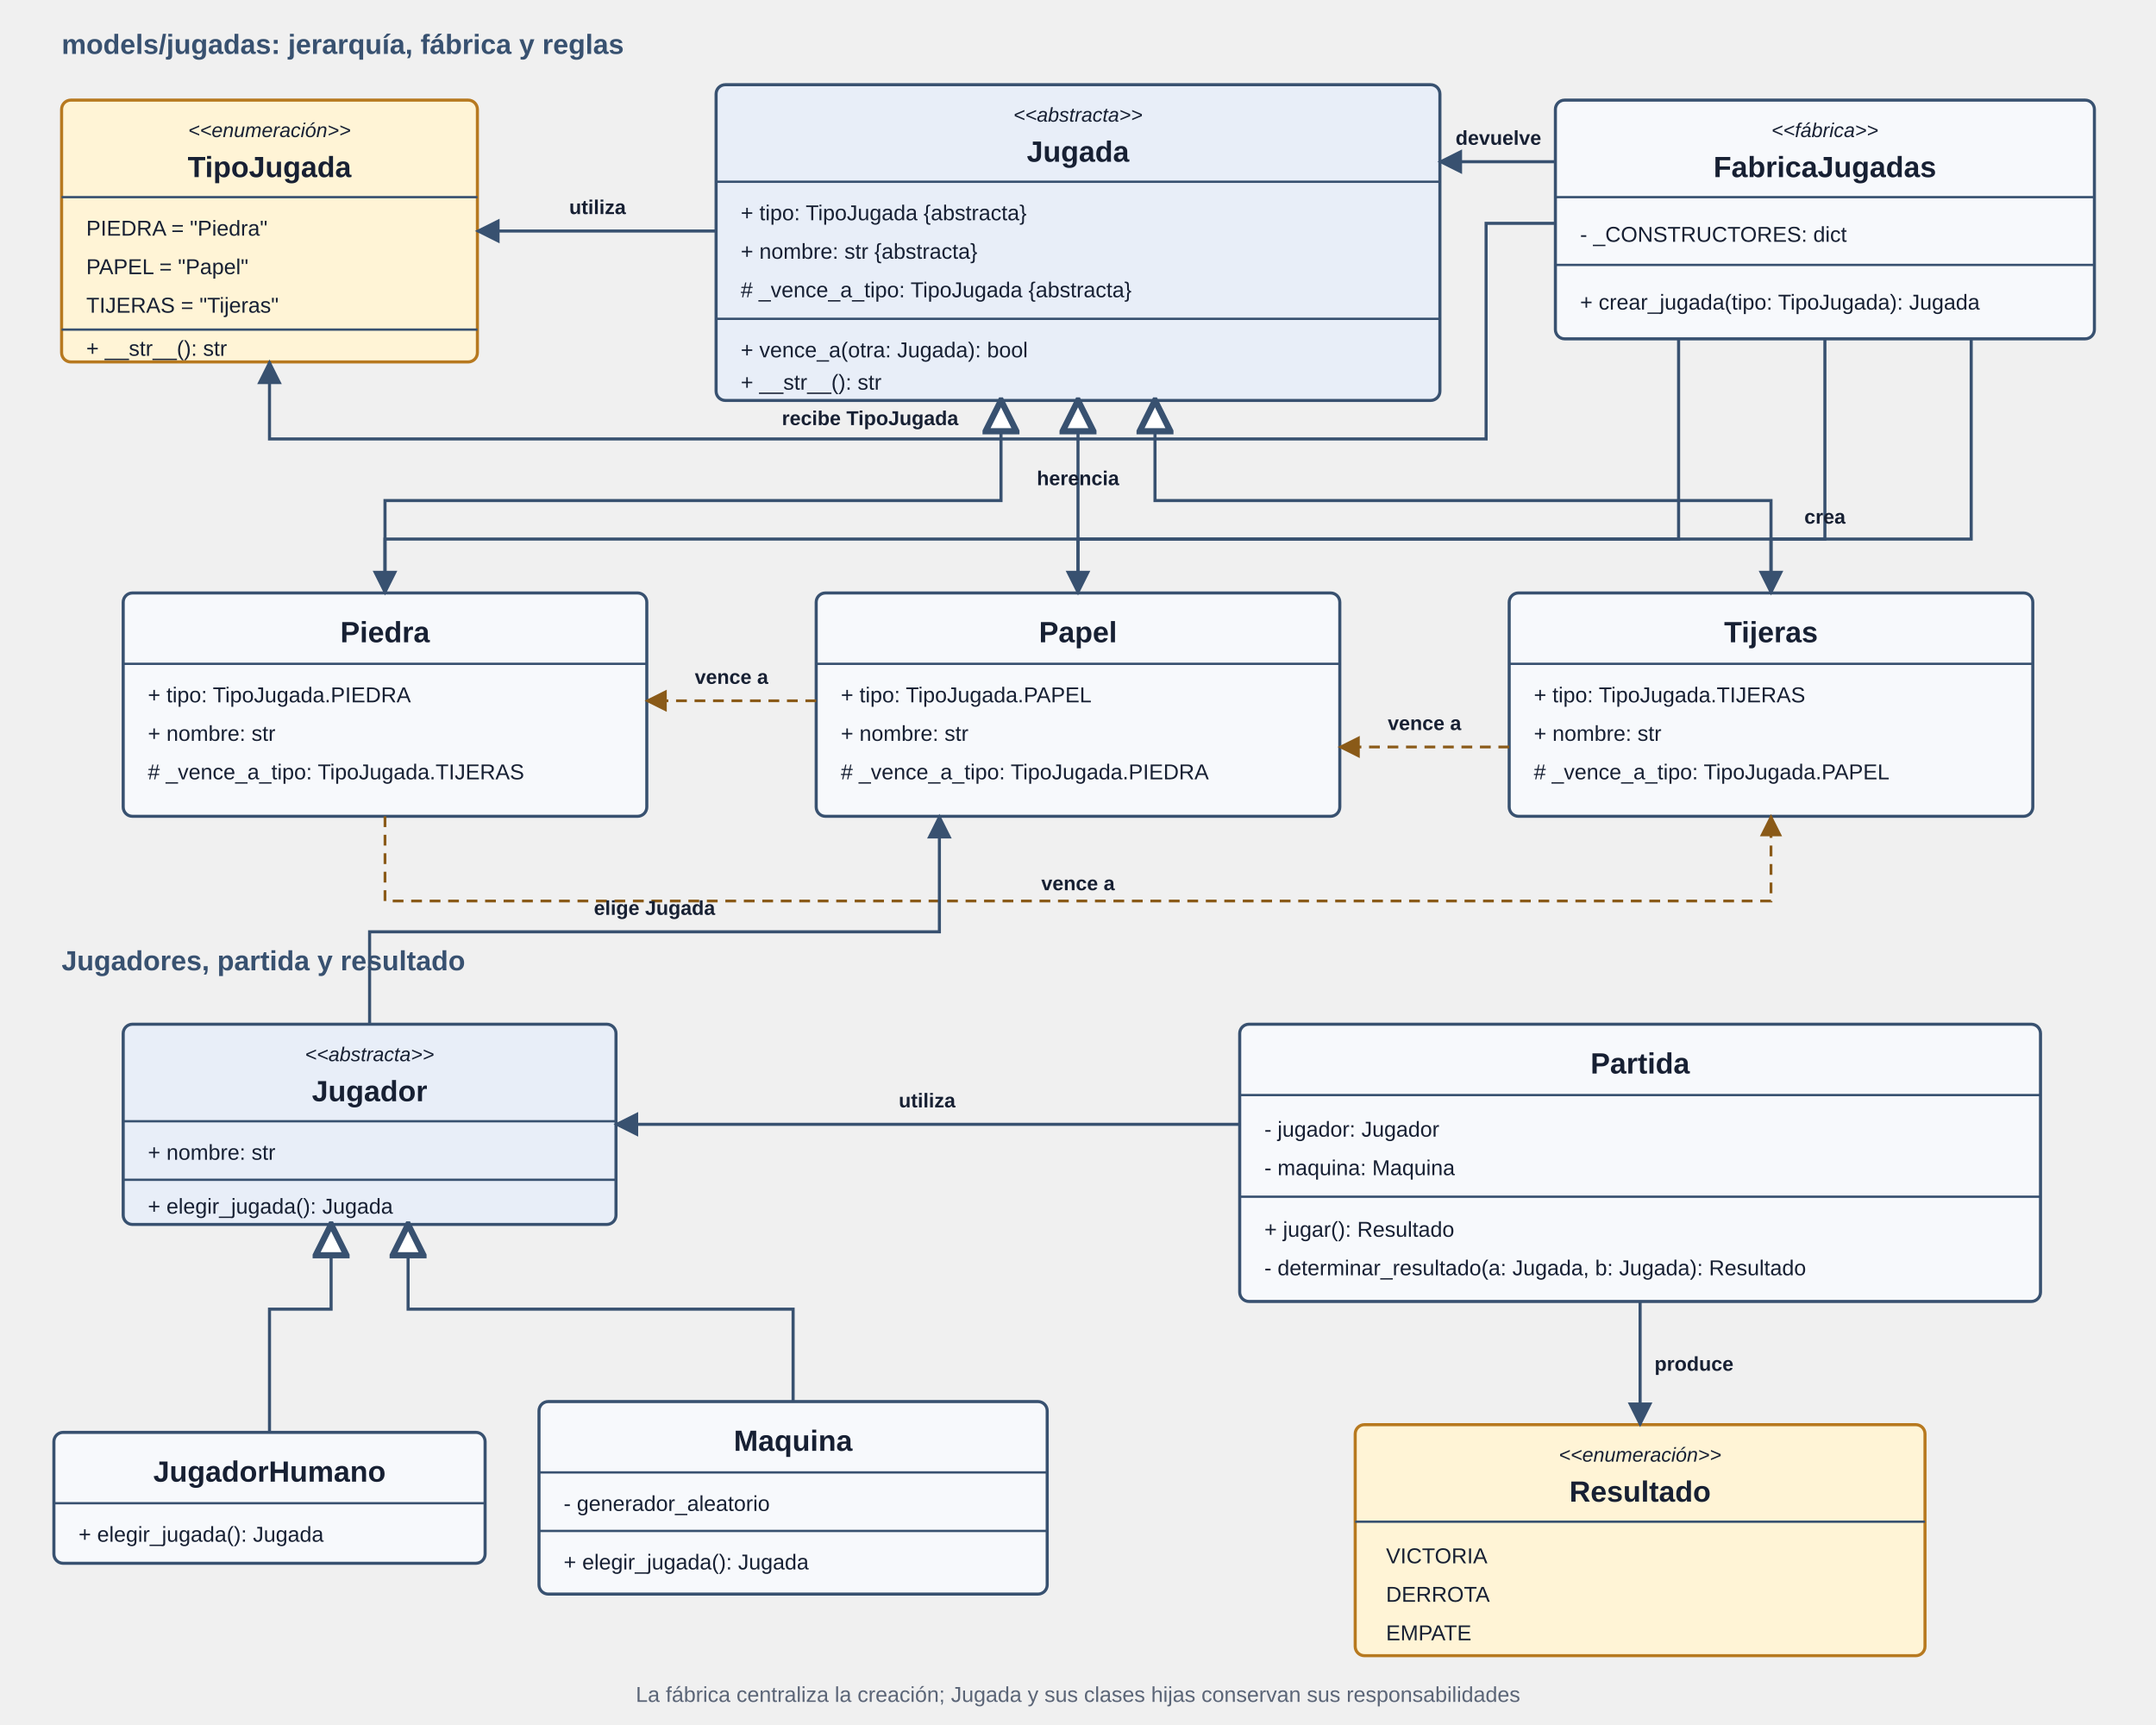
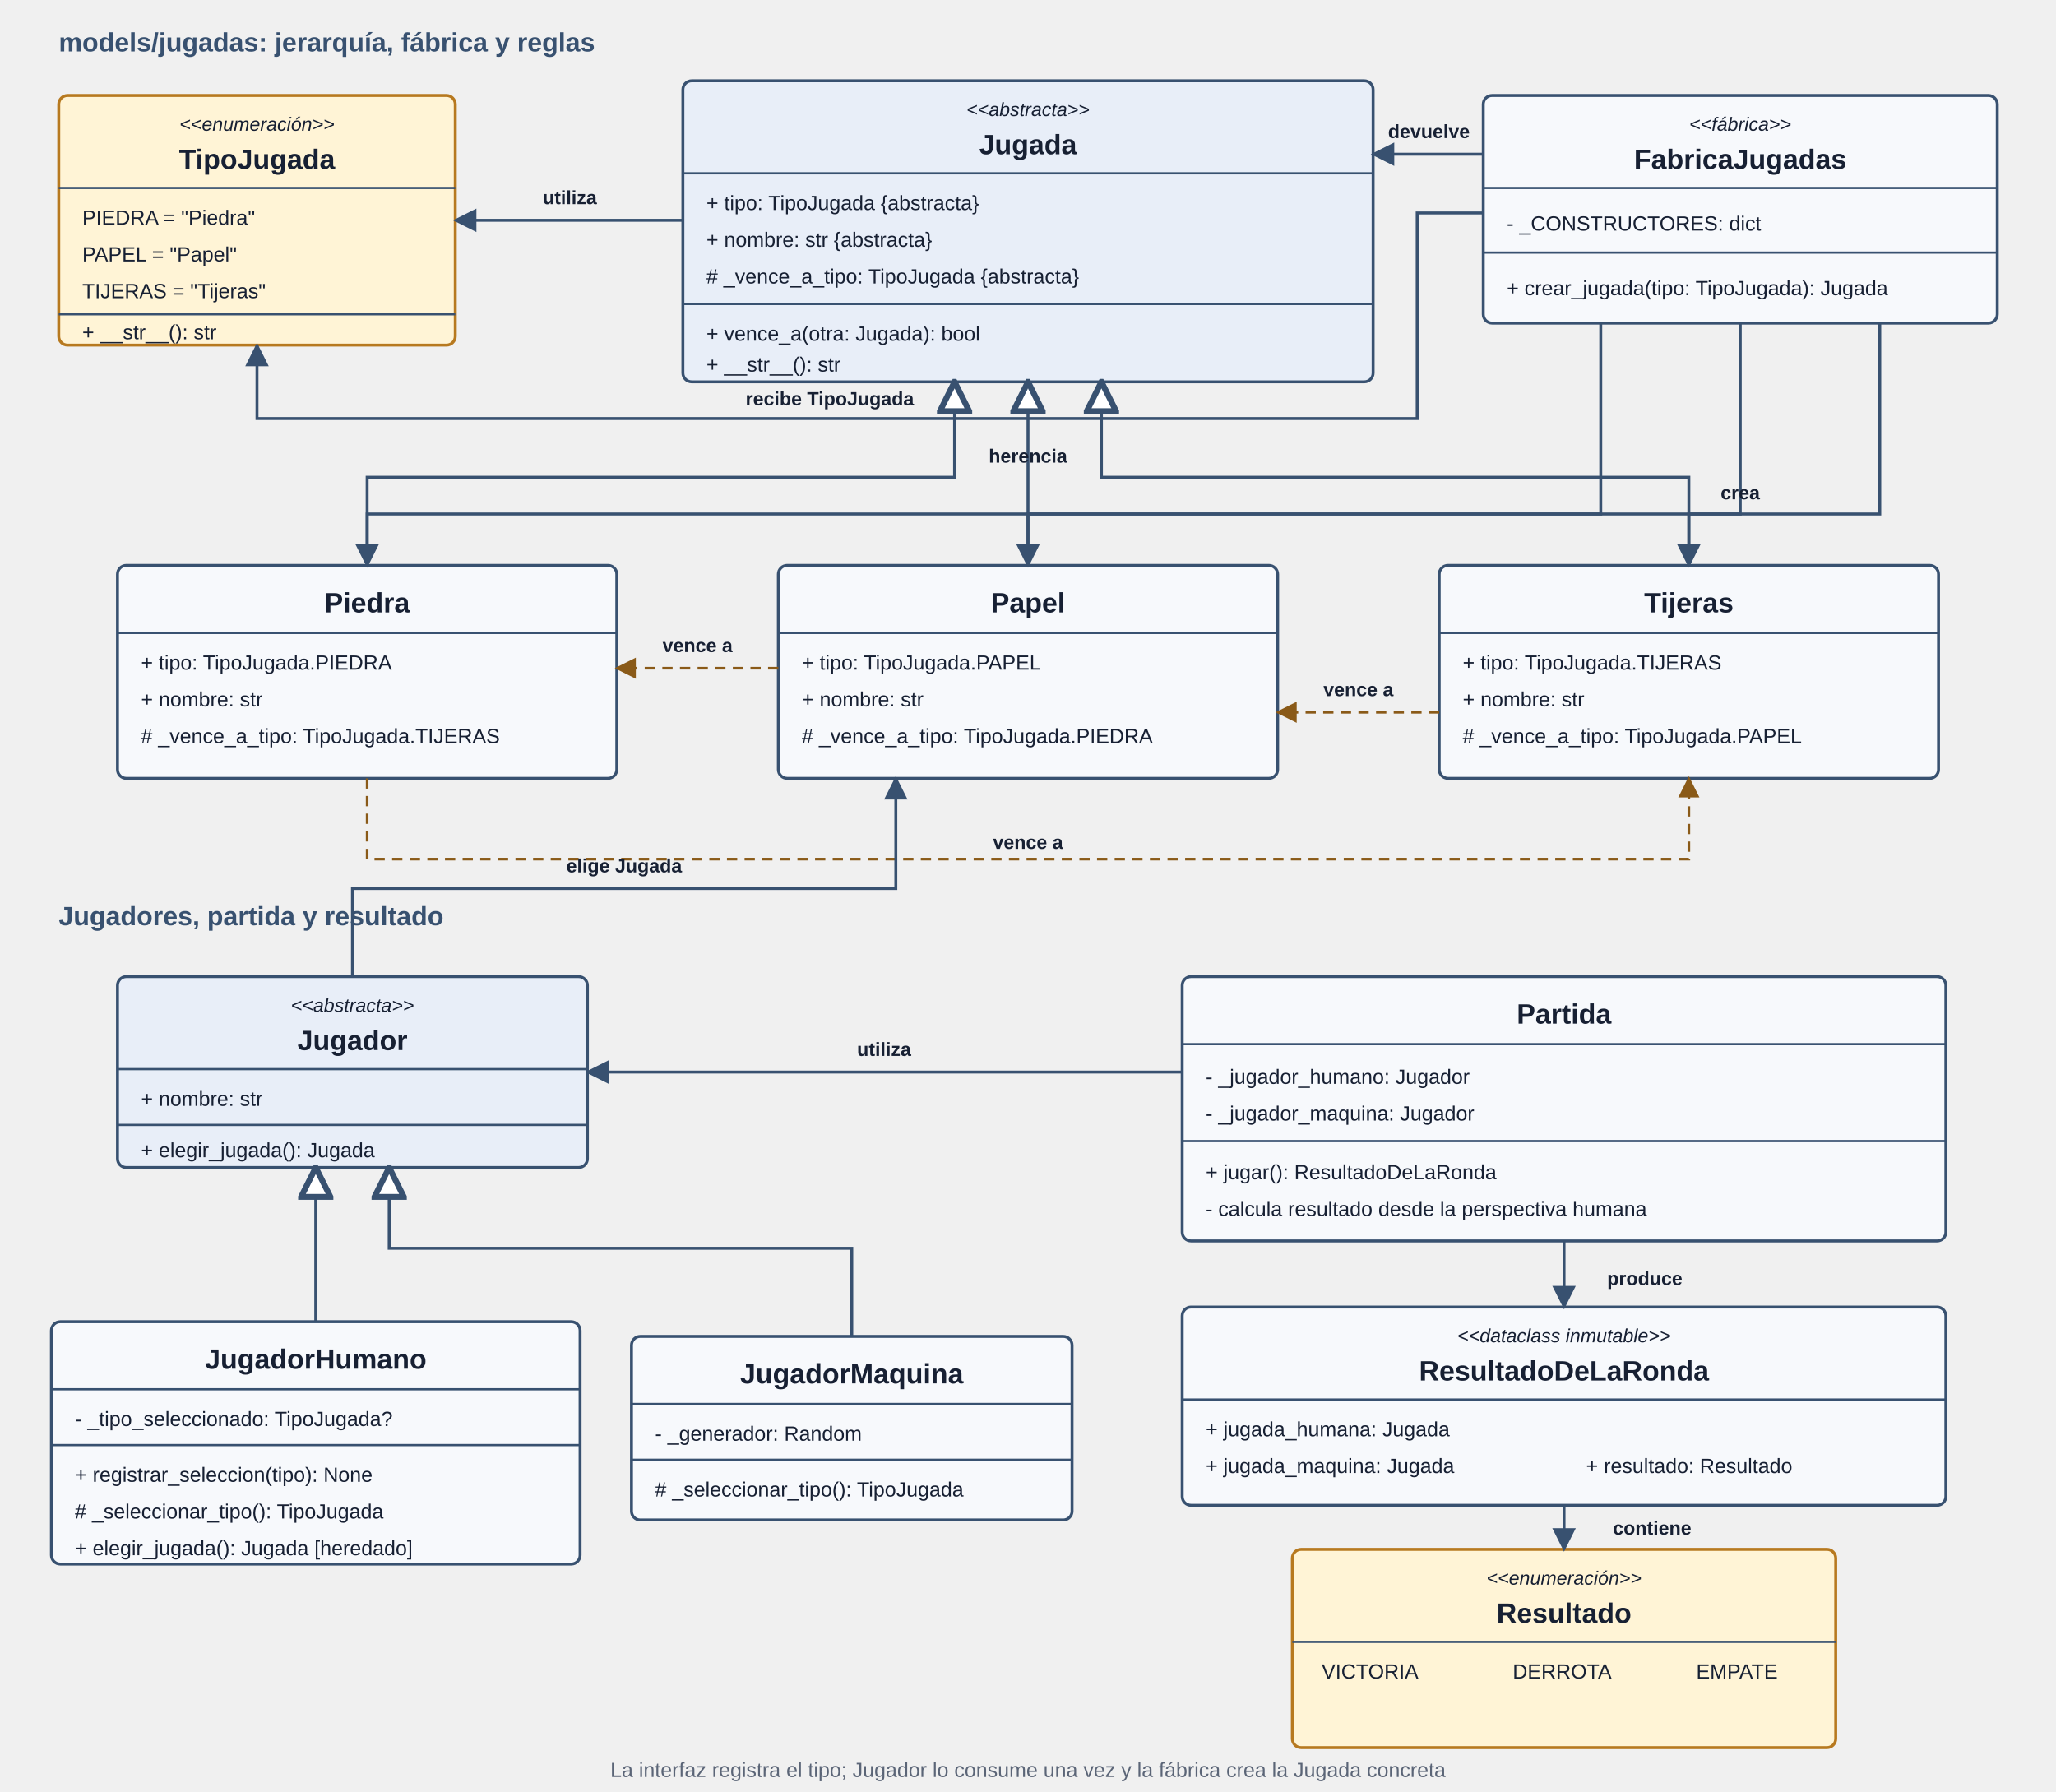
- <svg xmlns="http://www.w3.org/2000/svg" width="1400" height="1120" viewBox="0 0 1400 1120" role="img" aria-labelledby="title desc">
+ <svg xmlns="http://www.w3.org/2000/svg" width="1400" height="1220" viewBox="0 0 1400 1220" role="img" aria-labelledby="title desc">
  <defs>
    <style>
      text { font-family: Arial, sans-serif; fill: #172033; }
      .box { fill: #f7f9fc; stroke: #385170; stroke-width: 2; }
      .abstract { fill: #e8eef8; stroke: #385170; stroke-width: 2; }
      .enum { fill: #fff4d6; stroke: #b7791f; stroke-width: 2; }
      .name { font-size: 19px; font-weight: 700; text-anchor: middle; }
      .stereotype { font-size: 13px; font-style: italic; text-anchor: middle; }
      .member { font-size: 14px; }
      .divider { stroke: #385170; stroke-width: 1.5; }
      .relation { fill: none; stroke: #385170; stroke-width: 2; }
      .rule { fill: none; stroke: #8a5a18; stroke-width: 1.8; stroke-dasharray: 7 5; }
      .inheritance { fill: #fff; stroke: #385170; stroke-width: 2; }
      .label { font-size: 13px; font-weight: 700; text-anchor: middle; }
      .section { font-size: 18px; font-weight: 700; fill: #385170; }
      .footnote { font-size: 14px; text-anchor: middle; fill: #5b6577; }
    </style>
    <marker id="inherit" viewBox="0 0 12 12" refX="11" refY="6" markerWidth="12" markerHeight="12" orient="auto">
      <path class="inheritance" d="M1,1 L11,6 L1,11 Z" />
    </marker>
    <marker id="arrow" viewBox="0 0 10 10" refX="9" refY="5" markerWidth="8" markerHeight="8" orient="auto">
      <path d="M0,0 L10,5 L0,10 Z" fill="#385170" />
    </marker>
    <marker id="rule-arrow" viewBox="0 0 10 10" refX="9" refY="5" markerWidth="8" markerHeight="8" orient="auto">
      <path d="M0,0 L10,5 L0,10 Z" fill="#8a5a18" />
    </marker>
  </defs>
  <text class="section" x="40" y="35">models/jugadas: jerarquía, fábrica y reglas</text>
  <g>
    <rect class="enum" x="40" y="65" width="270" height="170" rx="6" />
    <text class="stereotype" x="175" y="89">&lt;&lt;enumeración&gt;&gt;</text>
    <text class="name" x="175" y="115">TipoJugada</text>
    <line class="divider" x1="40" y1="128" x2="310" y2="128" />
    <text class="member" x="56" y="153">PIEDRA = "Piedra"</text>
    <text class="member" x="56" y="178">PAPEL = "Papel"</text>
    <text class="member" x="56" y="203">TIJERAS = "Tijeras"</text>
    <line class="divider" x1="40" y1="214" x2="310" y2="214" />
    <text class="member" x="56" y="231">+ __str__(): str</text>
  </g>
  <g>
    <rect class="abstract" x="465" y="55" width="470" height="205" rx="6" />
    <text class="stereotype" x="700" y="79">&lt;&lt;abstracta&gt;&gt;</text>
    <text class="name" x="700" y="105">Jugada</text>
    <line class="divider" x1="465" y1="118" x2="935" y2="118" />
    <text class="member" x="481" y="143">+ tipo: TipoJugada {abstracta}</text>
    <text class="member" x="481" y="168">+ nombre: str {abstracta}</text>
    <text class="member" x="481" y="193"># _vence_a_tipo: TipoJugada {abstracta}</text>
    <line class="divider" x1="465" y1="207" x2="935" y2="207" />
    <text class="member" x="481" y="232">+ vence_a(otra: Jugada): bool</text>
    <text class="member" x="481" y="253">+ __str__(): str</text>
  </g>
  <path class="relation" marker-end="url(#arrow)" d="M465 150 H310" />
  <text class="label" x="388" y="139">utiliza</text>
  <g>
    <rect class="box" x="1010" y="65" width="350" height="155" rx="6" />
    <text class="stereotype" x="1185" y="89">&lt;&lt;fábrica&gt;&gt;</text>
    <text class="name" x="1185" y="115">FabricaJugadas</text>
    <line class="divider" x1="1010" y1="128" x2="1360" y2="128" />
    <text class="member" x="1026" y="157">- _CONSTRUCTORES: dict</text>
    <line class="divider" x1="1010" y1="172" x2="1360" y2="172" />
    <text class="member" x="1026" y="201">+ crear_jugada(tipo: TipoJugada): Jugada</text>
  </g>
  <path class="relation" marker-end="url(#arrow)" d="M1010 105 H935" />
  <text class="label" x="973" y="94">devuelve</text>
  <path class="relation" marker-end="url(#arrow)" d="M1010 145 H965 V285 H175 V235" />
  <text class="label" x="565" y="276">recibe TipoJugada</text>
  <g>
    <rect class="box" x="80" y="385" width="340" height="145" rx="6" />
    <text class="name" x="250" y="417">Piedra</text>
    <line class="divider" x1="80" y1="431" x2="420" y2="431" />
    <text class="member" x="96" y="456">+ tipo: TipoJugada.PIEDRA</text>
    <text class="member" x="96" y="481">+ nombre: str</text>
    <text class="member" x="96" y="506"># _vence_a_tipo: TipoJugada.TIJERAS</text>
  </g>
  <g>
    <rect class="box" x="530" y="385" width="340" height="145" rx="6" />
    <text class="name" x="700" y="417">Papel</text>
    <line class="divider" x1="530" y1="431" x2="870" y2="431" />
    <text class="member" x="546" y="456">+ tipo: TipoJugada.PAPEL</text>
    <text class="member" x="546" y="481">+ nombre: str</text>
    <text class="member" x="546" y="506"># _vence_a_tipo: TipoJugada.PIEDRA</text>
  </g>
  <g>
    <rect class="box" x="980" y="385" width="340" height="145" rx="6" />
    <text class="name" x="1150" y="417">Tijeras</text>
    <line class="divider" x1="980" y1="431" x2="1320" y2="431" />
    <text class="member" x="996" y="456">+ tipo: TipoJugada.TIJERAS</text>
    <text class="member" x="996" y="481">+ nombre: str</text>
    <text class="member" x="996" y="506"># _vence_a_tipo: TipoJugada.PAPEL</text>
  </g>
  <path class="relation" marker-end="url(#inherit)" d="M250 385 V325 H650 V260" />
  <path class="relation" marker-end="url(#inherit)" d="M700 385 V260" />
  <path class="relation" marker-end="url(#inherit)" d="M1150 385 V325 H750 V260" />
  <text class="label" x="700" y="315">herencia</text>
  <path class="relation" marker-end="url(#arrow)" d="M1090 220 V350 H250 V385" />
  <path class="relation" marker-end="url(#arrow)" d="M1185 220 V350 H700 V385" />
  <path class="relation" marker-end="url(#arrow)" d="M1280 220 V350 H1150 V385" />
  <text class="label" x="1185" y="340">crea</text>
  <path class="rule" marker-end="url(#rule-arrow)" d="M250 530 V585 H1150 V530" />
  <text class="label" x="700" y="578">vence a</text>
  <path class="rule" marker-end="url(#rule-arrow)" d="M530 455 H420" />
  <text class="label" x="475" y="444">vence a</text>
  <path class="rule" marker-end="url(#rule-arrow)" d="M980 485 H870" />
  <text class="label" x="925" y="474">vence a</text>
  <text class="section" x="40" y="630">Jugadores, partida y resultado</text>
  <g>
    <rect class="abstract" x="80" y="665" width="320" height="130" rx="6" />
    <text class="stereotype" x="240" y="689">&lt;&lt;abstracta&gt;&gt;</text>
    <text class="name" x="240" y="715">Jugador</text>
    <line class="divider" x1="80" y1="728" x2="400" y2="728" />
    <text class="member" x="96" y="753">+ nombre: str</text>
    <line class="divider" x1="80" y1="766" x2="400" y2="766" />
    <text class="member" x="96" y="788">+ elegir_jugada(): Jugada</text>
  </g>
  <g>
-     <rect class="box" x="35" y="930" width="280" height="85" rx="6" />
-     <text class="name" x="175" y="962">JugadorHumano</text>
-     <line class="divider" x1="35" y1="976" x2="315" y2="976" />
-     <text class="member" x="51" y="1001">+ elegir_jugada(): Jugada</text>
+     <rect class="box" x="35" y="900" width="360" height="165" rx="6" />
+     <text class="name" x="215" y="932">JugadorHumano</text>
+     <line class="divider" x1="35" y1="946" x2="395" y2="946" />
+     <text class="member" x="51" y="971">- _tipo_seleccionado: TipoJugada?</text>
+     <line class="divider" x1="35" y1="984" x2="395" y2="984" />
+     <text class="member" x="51" y="1009">+ registrar_seleccion(tipo): None</text>
+     <text class="member" x="51" y="1034"># _seleccionar_tipo(): TipoJugada</text>
+     <text class="member" x="51" y="1059">+ elegir_jugada(): Jugada [heredado]</text>
  </g>
  <g>
-     <rect class="box" x="350" y="910" width="330" height="125" rx="6" />
-     <text class="name" x="515" y="942">Maquina</text>
-     <line class="divider" x1="350" y1="956" x2="680" y2="956" />
-     <text class="member" x="366" y="981">- generador_aleatorio</text>
-     <line class="divider" x1="350" y1="994" x2="680" y2="994" />
-     <text class="member" x="366" y="1019">+ elegir_jugada(): Jugada</text>
+     <rect class="box" x="430" y="910" width="300" height="125" rx="6" />
+     <text class="name" x="580" y="942">JugadorMaquina</text>
+     <line class="divider" x1="430" y1="956" x2="730" y2="956" />
+     <text class="member" x="446" y="981">- _generador: Random</text>
+     <line class="divider" x1="430" y1="994" x2="730" y2="994" />
+     <text class="member" x="446" y="1019"># _seleccionar_tipo(): TipoJugada</text>
  </g>
-   <path class="relation" marker-end="url(#inherit)" d="M175 930 V850 H215 V795" />
-   <path class="relation" marker-end="url(#inherit)" d="M515 910 V850 H265 V795" />
+   <path class="relation" marker-end="url(#inherit)" d="M215 900 V850 H215 V795" />
+   <path class="relation" marker-end="url(#inherit)" d="M580 910 V850 H265 V795" />
  <g>
    <rect class="box" x="805" y="665" width="520" height="180" rx="6" />
    <text class="name" x="1065" y="697">Partida</text>
    <line class="divider" x1="805" y1="711" x2="1325" y2="711" />
-     <text class="member" x="821" y="738">- jugador: Jugador</text>
-     <text class="member" x="821" y="763">- maquina: Maquina</text>
+     <text class="member" x="821" y="738">- _jugador_humano: Jugador</text>
+     <text class="member" x="821" y="763">- _jugador_maquina: Jugador</text>
    <line class="divider" x1="805" y1="777" x2="1325" y2="777" />
-     <text class="member" x="821" y="803">+ jugar(): Resultado</text>
-     <text class="member" x="821" y="828">- determinar_resultado(a: Jugada, b: Jugada): Resultado</text>
+     <text class="member" x="821" y="803">+ jugar(): ResultadoDeLaRonda</text>
+     <text class="member" x="821" y="828">- calcula resultado desde la perspectiva humana</text>
  </g>
  <g>
-     <rect class="enum" x="880" y="925" width="370" height="150" rx="6" />
-     <text class="stereotype" x="1065" y="949">&lt;&lt;enumeración&gt;&gt;</text>
-     <text class="name" x="1065" y="975">Resultado</text>
-     <line class="divider" x1="880" y1="988" x2="1250" y2="988" />
-     <text class="member" x="900" y="1015">VICTORIA</text>
-     <text class="member" x="900" y="1040">DERROTA</text>
-     <text class="member" x="900" y="1065">EMPATE</text>
+     <rect class="box" x="805" y="890" width="520" height="135" rx="6" />
+     <text class="stereotype" x="1065" y="914">&lt;&lt;dataclass inmutable&gt;&gt;</text>
+     <text class="name" x="1065" y="940">ResultadoDeLaRonda</text>
+     <line class="divider" x1="805" y1="953" x2="1325" y2="953" />
+     <text class="member" x="821" y="978">+ jugada_humana: Jugada</text>
+     <text class="member" x="821" y="1003">+ jugada_maquina: Jugada</text>
+     <text class="member" x="1080" y="1003">+ resultado: Resultado</text>
+   </g>
+   <g>
+     <rect class="enum" x="880" y="1055" width="370" height="135" rx="6" />
+     <text class="stereotype" x="1065" y="1079">&lt;&lt;enumeración&gt;&gt;</text>
+     <text class="name" x="1065" y="1105">Resultado</text>
+     <line class="divider" x1="880" y1="1118" x2="1250" y2="1118" />
+     <text class="member" x="900" y="1143">VICTORIA</text>
+     <text class="member" x="1030" y="1143">DERROTA</text>
+     <text class="member" x="1155" y="1143">EMPATE</text>
  </g>
  <path class="relation" marker-end="url(#arrow)" d="M805 730 H400" />
  <text class="label" x="602" y="719">utiliza</text>
-   <path class="relation" marker-end="url(#arrow)" d="M1065 845 V925" />
-   <text class="label" x="1100" y="890">produce</text>
+   <path class="relation" marker-end="url(#arrow)" d="M1065 845 V890" />
+   <text class="label" x="1120" y="875">produce</text>
+   <path class="relation" marker-end="url(#arrow)" d="M1065 1025 V1055" />
+   <text class="label" x="1125" y="1045">contiene</text>
  <path class="relation" marker-end="url(#arrow)" d="M240 665 V605 H610 V530" />
  <text class="label" x="425" y="594">elige Jugada</text>
-   <text class="footnote" x="700" y="1105">La fábrica centraliza la creación; Jugada y sus clases hijas conservan sus responsabilidades</text>
+   <text class="footnote" x="700" y="1210">La interfaz registra el tipo; Jugador lo consume una vez y la fábrica crea la Jugada concreta</text>
</svg>
